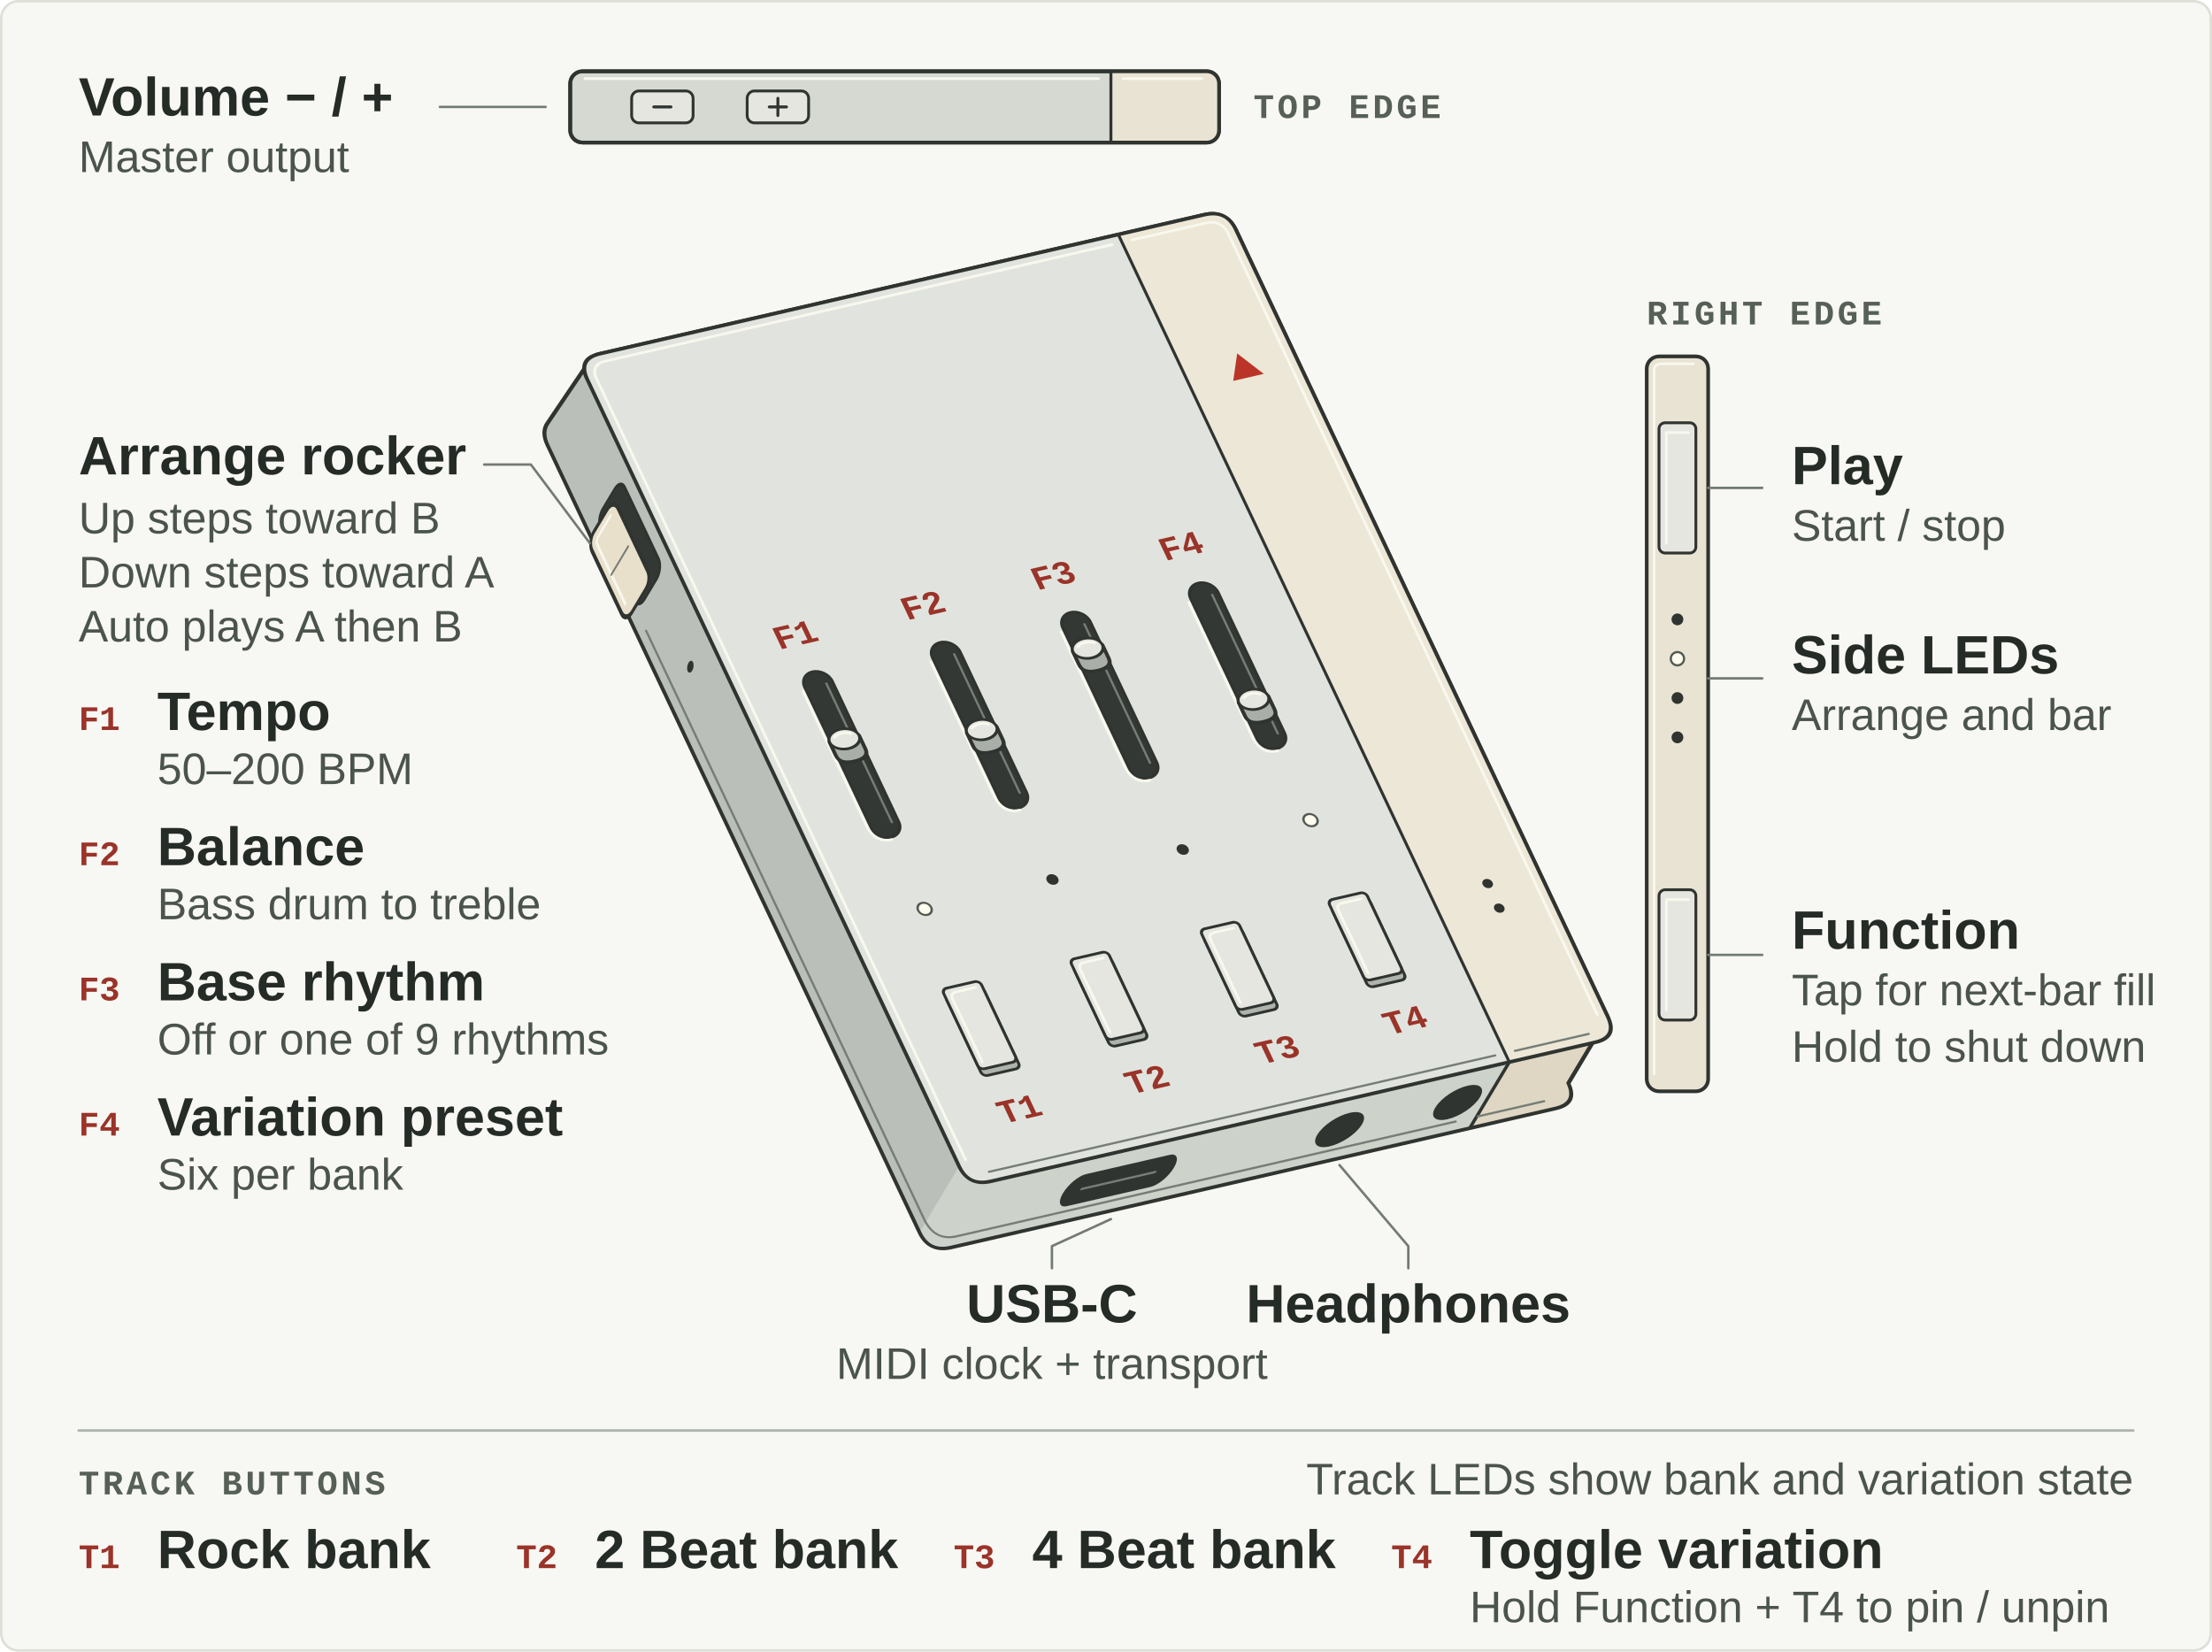
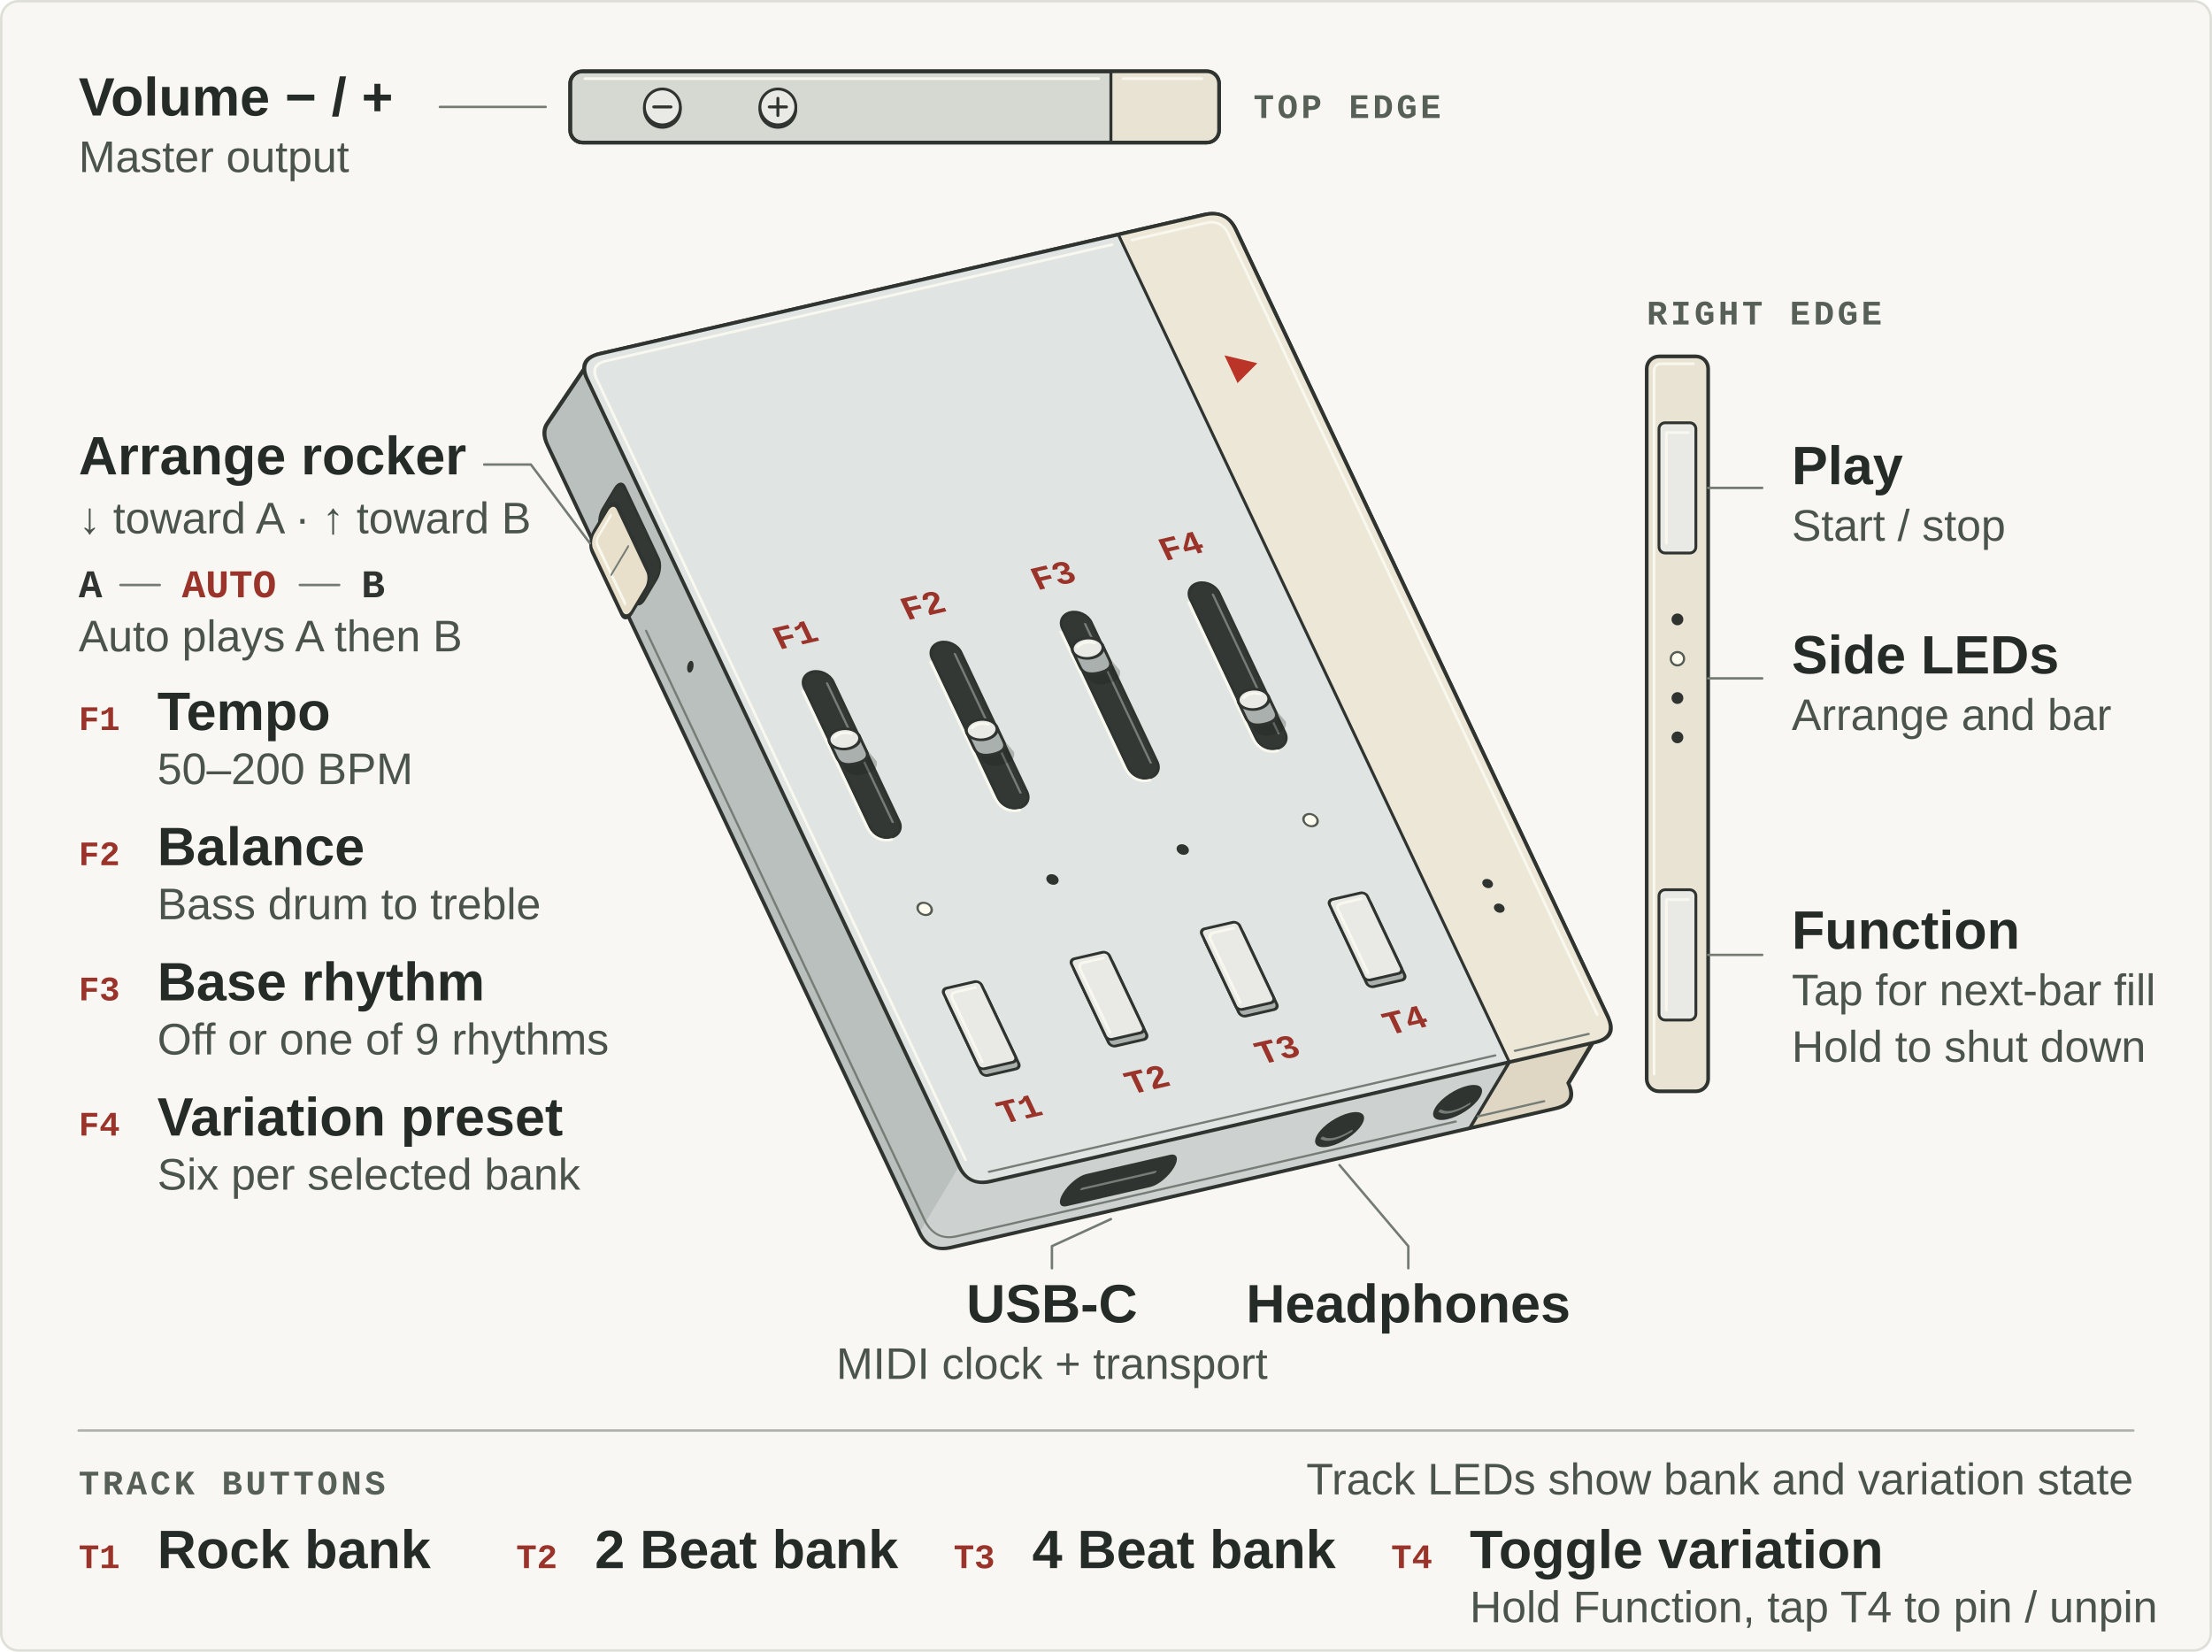
<svg xmlns="http://www.w3.org/2000/svg" xmlns:xlink="http://www.w3.org/1999/xlink" width="900" height="672" viewBox="0 0 900 672" role="img" aria-labelledby="title description">
  <style>
    .outline, .slot, .key, .port {
      stroke: #303430;
      stroke-linecap: round;
      stroke-linejoin: round;
    }
    .outline { stroke-width: 1.5; }
    .slot, .key, .port { stroke-width: 1.15; }
    .slot { fill: #333834; }
-     .key { fill: #e5e6df; }
-     .key.shadow { fill: #aeb4ac; }
+     .key { fill: #e9eae6; }
+     .key.shadow { fill: #a9b0ad; }
    .port { fill: #303430; }
    .ink, .edge, .highlight, .leader {
      fill: none;
      stroke-linecap: round;
      stroke-linejoin: round;
    }
    .ink { stroke: #303430; stroke-width: 1.2; }
    .edge { stroke: #767d76; stroke-width: .9; }
    .highlight { stroke: #f8f8ee; stroke-width: 1.1; }
    .leader { stroke: #737b72; stroke-width: 1; }
    .dark { fill: #303430; }
    .lit { fill: #fffcf0; stroke: #535b53; stroke-width: .9; }
    .accent { fill: #ba3528; }
    .label, .hint { font-family: Geist, Arial, sans-serif; }
    .label { fill: #252b26; font-size: 22px; font-weight: 600; }
    .hint { fill: #4b544c; font-size: 18px; }
    .id, .view {
      font: 600 14px "IBM Plex Mono", "Courier New", monospace;
    }
    .id { fill: #9a3329; }
    .view { fill: #566056; letter-spacing: 1.3px; }
+     .position {
+       fill: #303430;
+       font: 600 16px "IBM Plex Mono", "Courier New", monospace;
+     }
+     .position.auto { fill: #9a3329; }
  </style>
  <defs>
    <path id="face" d="M9 0h246q9 0 9 9v352q0 9-9 9H9q-9 0-9-9V9q0-9 9-9Z" />
    <clipPath id="face-clip">
      <use xlink:href="#face" />
    </clipPath>
    <path id="case" d="M9 0h246q9 0 9 9v352l-26 23q0 9-9 9H-17                        q-9 0-9-9V32q0-6 4-9L4 2q2-2 5-2Z" />
    <clipPath id="case-clip">
      <use xlink:href="#case" />
    </clipPath>
    <g id="fader">
-       <rect class="slot" x="-5.6" y="148" width="11.2" height="74" rx="5.6" />
-       <path class="edge" d="M3 154v62" />
-       <path class="highlight" d="M-6.9 155v60q0 8 6.9 8" />
+       <rect class="slot" x="-5.8" y="148" width="11.6" height="74" rx="5.8" />
+       <path class="edge" d="M3.3 154v62" />
+       <path class="highlight" d="M-7 155v60q0 8 7 8" />
    </g>
    <g id="fader-pin">
-       <path class="outline" fill="#a9afa8" d="M-6 0v6q0 4 6 4t6-4V0Z" />
+       <path fill="#171a18" opacity=".25" d="M-5 5h11l2 7q-1 4-6 4h-3q-4-1-4-4Z" />
+       <path class="key shadow" d="M-6 0v7q0 4 6 4t6-4V0Z" />
      <ellipse class="key" rx="6" ry="4.3" />
      <path class="highlight" d="M-3.4-1.5q3.4-2.1 6.8 0" />
    </g>
    <g id="track-key">
      <rect class="key shadow" x="-7.7" y="291" width="15.4" height="36" rx="2" />
      <rect class="key" x="-7.7" y="288" width="15.4" height="36" rx="2" />
      <path class="highlight" d="M-5.4 321v-28q0-2.6 2.6-2.6H5" />
    </g>
  </defs>
-   <rect x=".5" y=".5" width="899" height="671" rx="7" fill="#f7f7f3" stroke="#dedfd7" />
+   <rect x=".5" y=".5" width="899" height="671" rx="7" fill="#f8f7f3" stroke="#dedfd7" />
  <g>
    <rect class="outline" x="232" y="29" width="264" height="29" rx="5" fill="#d5d9d2" />
    <path d="M452 29h39q5 0 5 5v19q0 5-5 5h-39Z" fill="#e9e3d3" />
    <rect class="outline" x="232" y="29" width="264" height="29" rx="5" fill="none" />
    <path class="ink" d="M452 29v29" />
    <path class="highlight" d="M238 32h209m10 0h32" />
-     <rect class="key" x="257" y="37" width="25" height="13" rx="3" />
-     <rect class="key" x="304" y="37" width="25" height="13" rx="3" />
+     <circle class="key shadow" cx="269.5" cy="44.5" r="7.3" />
+     <circle class="key shadow" cx="316.5" cy="44.5" r="7.3" />
+     <circle class="key" cx="269.5" cy="43.5" r="7.3" />
+     <circle class="key" cx="316.5" cy="43.5" r="7.3" />
    <path class="ink" d="M266 43.5h7m40 0h7m-3.5-3.5v7" />
    <text class="view" x="510" y="48">TOP EDGE</text>
  </g>
  <g transform="matrix(1 -.23 .43 .91 235 146)">
-     <use xlink:href="#case" fill="#bac0b9" />
-     <path d="M0 361q0 9 9 9h255v23H-26v-9Z" fill="#cdd2ca" clip-path="url(#case-clip)" />
+     <use xlink:href="#case" fill="#b9c0be" />
+     <path d="M0 361q0 9 9 9h255v23H-26v-9Z" fill="#cdd2d0" clip-path="url(#case-clip)" />
    <path d="M220 370h44v23h-70Z" fill="#dfd7c3" clip-path="url(#case-clip)" />
    <path class="ink" d="M220 370l-26 23" />
    <path class="edge" d="M-22 116v263q0 10 9 10h203m9 0h27" />
    <use xlink:href="#case" class="outline" fill="none" />
    <g transform="matrix(1 -.8846 0 1 0 0)">
      <rect class="slot" x="-21" y="48" width="16" height="40" rx="4" />
      <rect class="outline" x="-28" y="50" width="17" height="36" rx="4" fill="#e8e0cb" />
      <path class="highlight" d="M-25 81V55q0-2 2-2h8" />
      <path class="edge" d="M-25 68h11" />
      <circle class="dark" cx="-12" cy="124" r="1.75" />
    </g>
    <g transform="matrix(1 0 -1.1304 1 0 370)">
      <rect class="port" x="47" y="6.5" width="44" height="10" rx="5" />
      <path class="edge" d="M54 11.5h30" />
      <ellipse class="port" cx="159" cy="11.5" rx="8.5" ry="5.25" />
      <ellipse class="port" cx="207" cy="11.5" rx="8.5" ry="5.25" />
-     </g>
-     <use xlink:href="#face" fill="#e1e4de" />
+       <path class="edge" d="M153 13.2q6 3 12 0m36 0q6 3 12 0" />
+     </g>
+     <use xlink:href="#face" fill="#e0e4e2" />
    <path d="M220 0h44v370h-44Z" fill="#ede7d7" clip-path="url(#face-clip)" />
    <use xlink:href="#face" class="outline" fill="none" />
    <path class="ink" d="M220 0v370" />
    <path class="highlight" d="M3.5 359V10q0-6.5 6.5-6.5h206m8 0h30q6.5 0 6.5 6.5v349" />
    <path class="edge" d="M10 366h206m8 0h30" />
-     <path class="accent" d="M243 59l6.2 10.7h-12.4Z" />
+     <path class="accent" d="M238 58.6l10.7 6.2-10.7 6.2Z" />
    <circle class="dark" cx="243" cy="296" r="2" />
    <circle class="dark" cx="243" cy="307" r="2" />
    <use xlink:href="#fader" x="32" />
    <use xlink:href="#fader" x="84" />
    <use xlink:href="#fader" x="137" />
    <use xlink:href="#fader" x="189" />
    <use xlink:href="#fader-pin" x="32" y="178" />
    <use xlink:href="#fader-pin" x="84" y="187" />
    <use xlink:href="#fader-pin" x="137" y="164" />
    <use xlink:href="#fader-pin" x="189" y="200" />
    <circle class="lit" cx="32" cy="254" r="2.65" />
    <circle class="dark" cx="84" cy="254" r="2.3" />
    <circle class="dark" cx="137" cy="254" r="2.3" />
    <circle class="lit" cx="189" cy="254" r="2.65" />
    <use xlink:href="#track-key" x="32" />
    <use xlink:href="#track-key" x="84" />
    <use xlink:href="#track-key" x="137" />
    <use xlink:href="#track-key" x="189" />
    <g class="id" text-anchor="middle">
      <text x="32" y="136">F1</text>
      <text x="84" y="136">F2</text>
      <text x="137" y="136">F3</text>
      <text x="189" y="136">F4</text>
      <text x="32" y="348">T1</text>
      <text x="84" y="348">T2</text>
      <text x="137" y="348">T3</text>
      <text x="189" y="348">T4</text>
    </g>
  </g>
  <g>
    <text class="view" x="670" y="132">RIGHT EDGE</text>
    <rect class="outline" x="670" y="145" width="25" height="299" rx="5" fill="#e9e3d3" />
    <path class="highlight" d="M673 437V151q0-3 3-3h13" />
    <rect class="key" x="675" y="172" width="15" height="53" rx="2.5" />
    <rect class="key" x="675" y="362" width="15" height="53" rx="2.5" />
    <path class="highlight" d="M678 221v-45h9m-9 235v-45h9" />
    <circle class="dark" cx="682.5" cy="252" r="2.4" />
    <circle class="lit" cx="682.5" cy="268" r="2.7" />
    <circle class="dark" cx="682.5" cy="284" r="2.4" />
    <circle class="dark" cx="682.5" cy="300" r="2.4" />
  </g>
  <path class="leader" d="M179 43.5h43 M197 189h19l24 32                          M695 198.5h22 M695 276h22 M695 388.5h22" />
  <text class="label" x="32" y="47">Volume − / +</text>
  <text class="hint" x="32" y="70">Master output</text>
  <text class="label" x="32" y="193">Arrange rocker</text>
-   <text class="hint" x="32" y="217">Up steps toward B</text>
-   <text class="hint" x="32" y="239">Down steps toward A</text>
-   <text class="hint" x="32" y="261">Auto plays A then B</text>
+   <text class="hint" x="32" y="217">↓ toward A · ↑ toward B</text>
+   <text class="position" x="32" y="243">A</text>
+   <path class="leader" d="M49 238h16m57 0h16" />
+   <text class="position auto" x="74" y="243">AUTO</text>
+   <text class="position" x="147" y="243">B</text>
+   <text class="hint" x="32" y="265">Auto plays A then B</text>
  <g>
    <text class="id" x="32" y="297">F1</text>
    <text class="label" x="64" y="297">Tempo</text>
    <text class="hint" x="64" y="319">50–200 BPM</text>
    <text class="id" x="32" y="352">F2</text>
    <text class="label" x="64" y="352">Balance</text>
    <text class="hint" x="64" y="374">Bass drum to treble</text>
    <text class="id" x="32" y="407">F3</text>
    <text class="label" x="64" y="407">Base rhythm</text>
    <text class="hint" x="64" y="429">Off or one of 9 rhythms</text>
    <text class="id" x="32" y="462">F4</text>
    <text class="label" x="64" y="462">Variation preset</text>
-     <text class="hint" x="64" y="484">Six per bank</text>
+     <text class="hint" x="64" y="484">Six per selected bank</text>
  </g>
  <text class="label" x="729" y="197">Play</text>
  <text class="hint" x="729" y="220">Start / stop</text>
  <text class="label" x="729" y="274">Side LEDs</text>
  <text class="hint" x="729" y="297">Arrange and bar</text>
  <text class="label" x="729" y="386">Function</text>
  <text class="hint" x="729" y="409">Tap for next-bar fill</text>
  <text class="hint" x="729" y="432">Hold to shut down</text>
  <path class="leader" d="M452 496l-24 11v9 M545 474l28 33v9" />
  <g text-anchor="middle">
    <text class="label" x="428" y="538">USB-C</text>
    <text class="hint" x="428" y="561">MIDI clock + transport</text>
    <text class="label" x="573" y="538">Headphones</text>
  </g>
  <path class="leader" opacity=".55" d="M32 582h836" />
  <text class="view" x="32" y="608">TRACK BUTTONS</text>
  <text class="hint" x="868" y="608" text-anchor="end">Track LEDs show bank and variation state</text>
  <g>
    <text class="id" x="32" y="638">T1</text>
    <text class="label" x="64" y="638">Rock bank</text>
    <text class="id" x="210" y="638">T2</text>
    <text class="label" x="242" y="638">2 Beat bank</text>
    <text class="id" x="388" y="638">T3</text>
    <text class="label" x="420" y="638">4 Beat bank</text>
    <text class="id" x="566" y="638">T4</text>
    <text class="label" x="598" y="638">Toggle variation</text>
-     <text class="hint" x="598" y="660">Hold Function + T4 to pin / unpin</text>
+     <text class="hint" x="598" y="660">Hold Function, tap T4 to pin / unpin</text>
  </g>
</svg>
